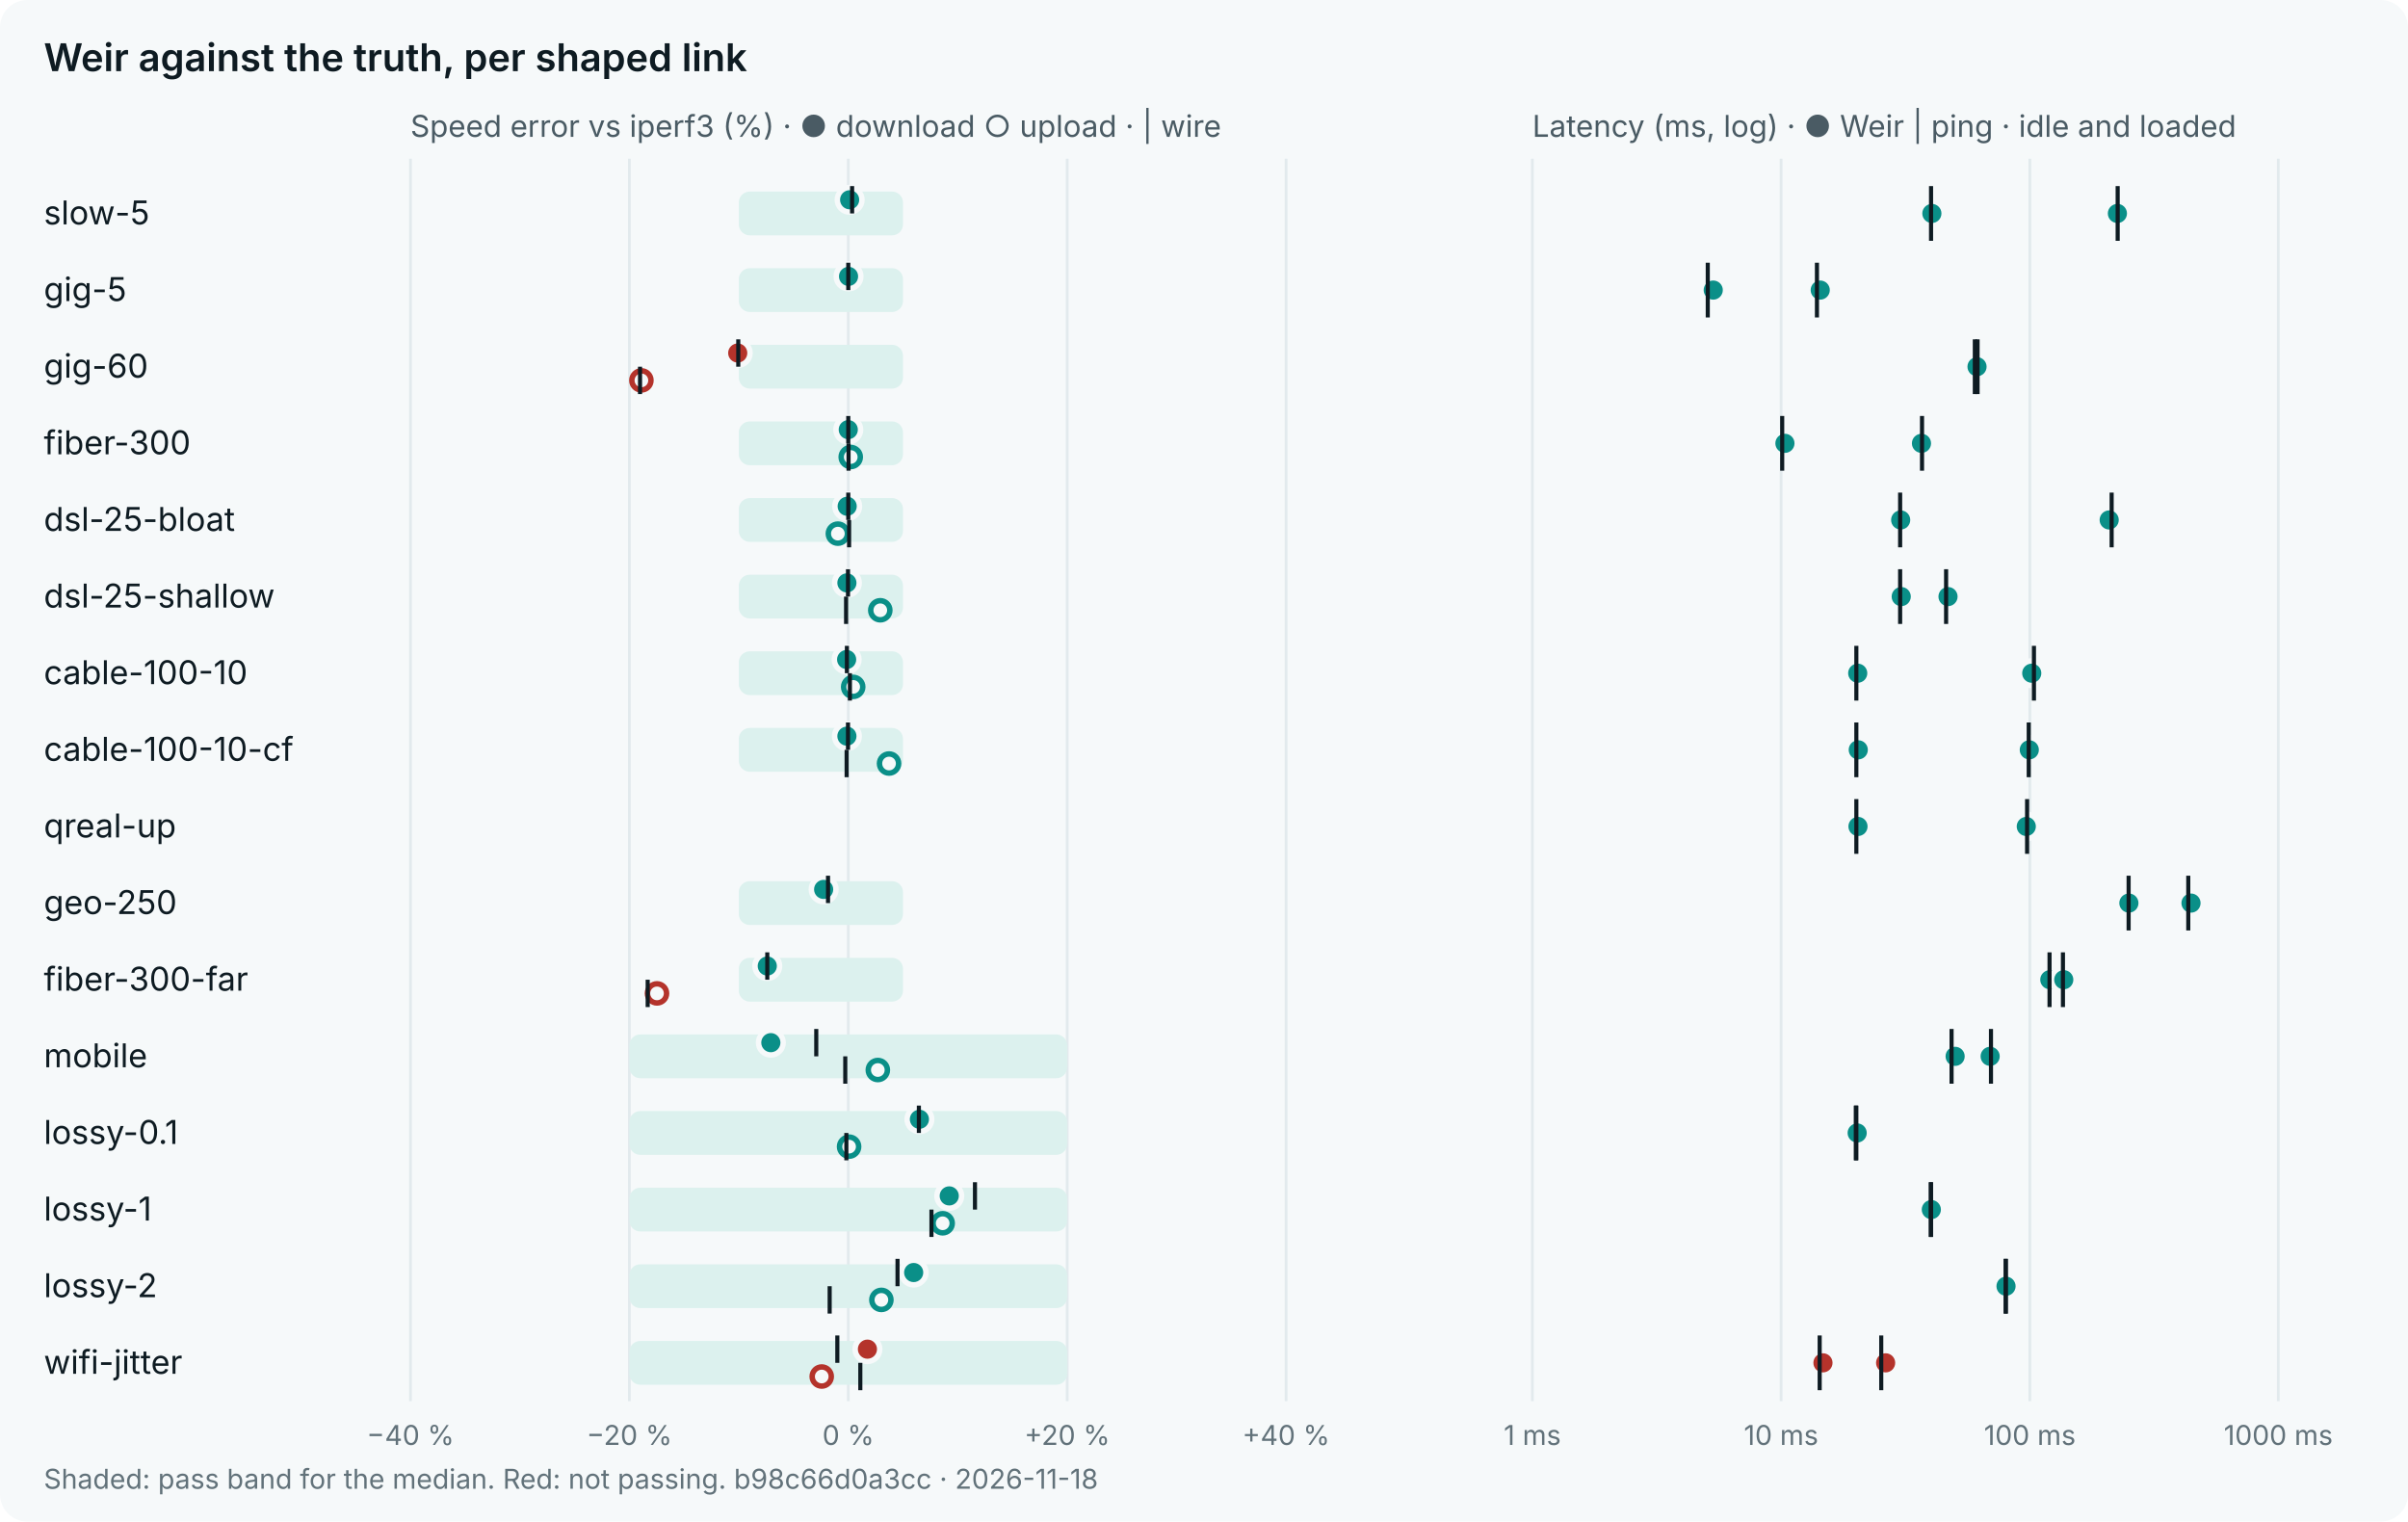
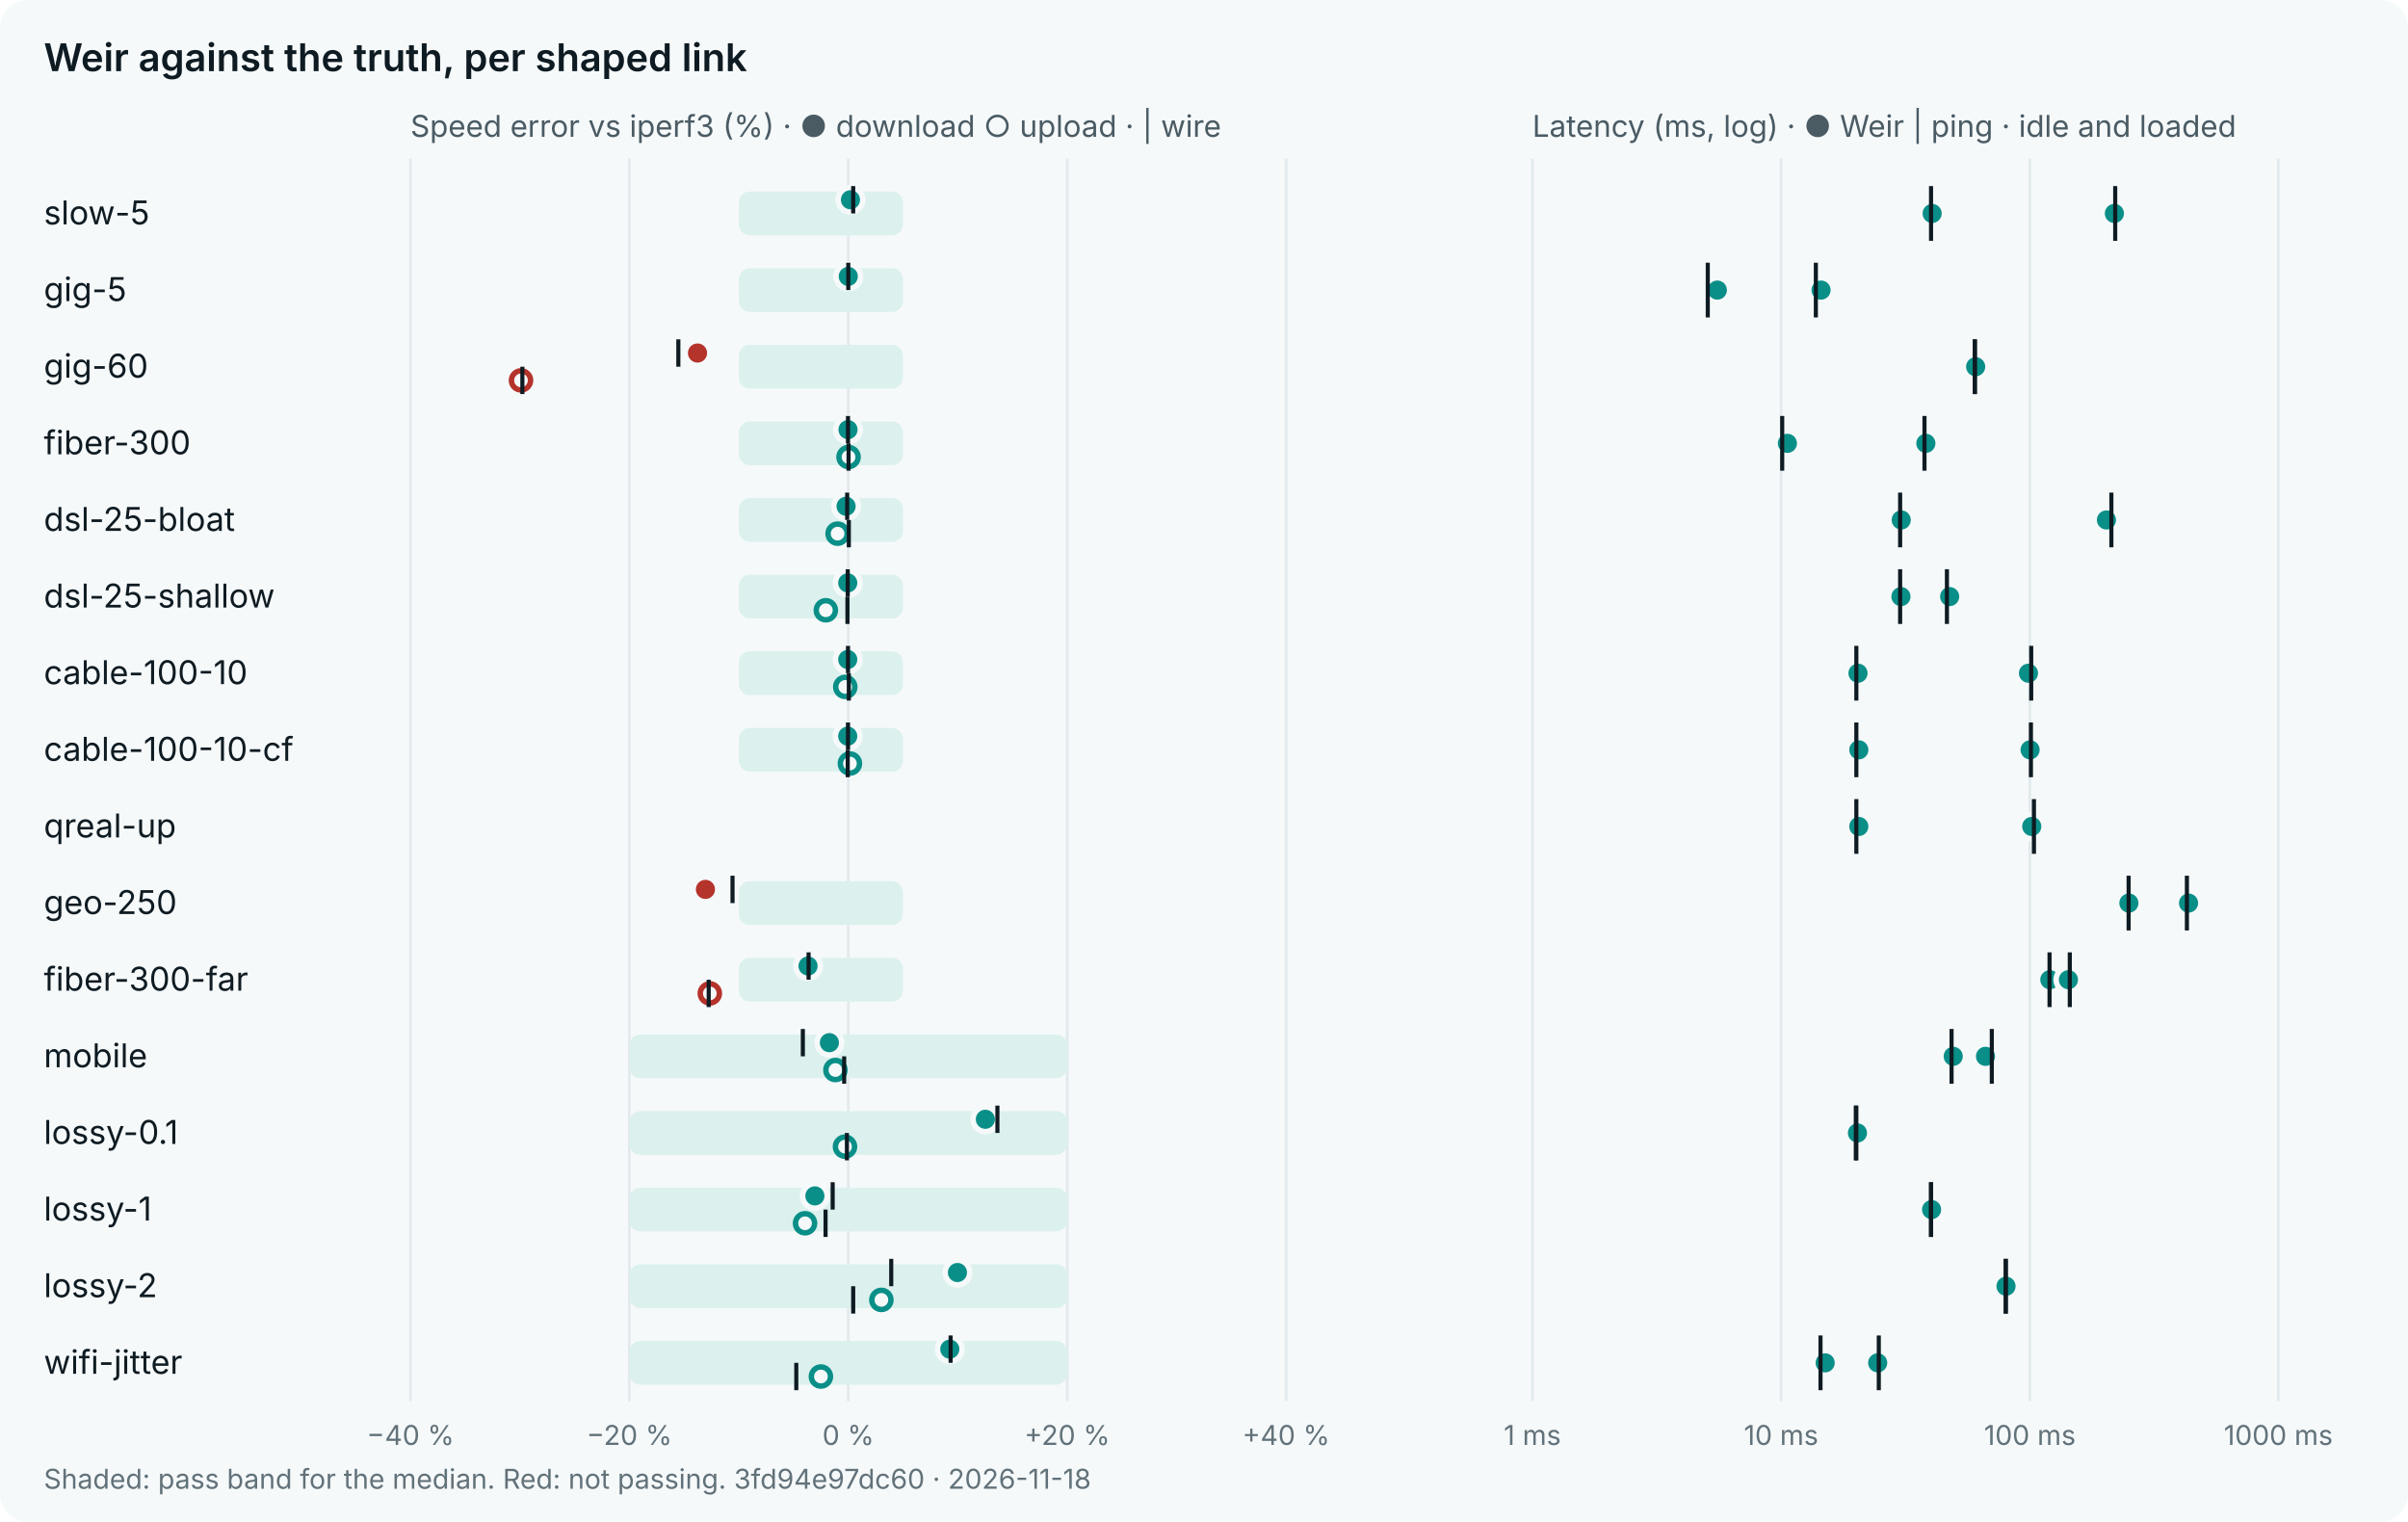
<svg xmlns="http://www.w3.org/2000/svg" width="880" height="556" viewBox="0 0 880 556" role="img" aria-label="Weir accuracy per shaped link, 16 links; ceiling for 1 Gbps is 956 Mbps">
  <style>text{font-family:-apple-system, BlinkMacSystemFont, "Segoe UI", system-ui, sans-serif;font-variant-numeric:tabular-nums;fill:#4a5b64;font-size:11px}.title{fill:#0e1b22;font-size:14px;font-weight:600}.axis-title{fill:#4a5b64;font-size:11px}.label{fill:#0e1b22;font-size:12px}.tick{fill:#62727a;font-size:10px}.note{fill:#62727a;font-size:10px}</style>
  <rect width="880" height="556" rx="10" fill="#f6f9fa" />
  <text x="16" y="26" class="title">Weir against the truth, per shaped link</text>
  <text x="150" y="50" class="axis-title">Speed error vs iperf3 (%) · ● download ○ upload · | wire</text>
  <text x="560" y="50" class="axis-title">Latency (ms, log) · ● Weir | ping · idle and loaded</text>
  <line x1="150" y1="58" x2="150" y2="512" stroke="#e2eaed" stroke-width="1" />
  <text x="150" y="528" class="tick" text-anchor="middle">−40 %</text>
  <line x1="230" y1="58" x2="230" y2="512" stroke="#e2eaed" stroke-width="1" />
  <text x="230" y="528" class="tick" text-anchor="middle">−20 %</text>
  <line x1="310" y1="58" x2="310" y2="512" stroke="#e2eaed" stroke-width="1" />
  <text x="310" y="528" class="tick" text-anchor="middle">0 %</text>
  <line x1="390" y1="58" x2="390" y2="512" stroke="#e2eaed" stroke-width="1" />
  <text x="390" y="528" class="tick" text-anchor="middle">+20 %</text>
  <line x1="470" y1="58" x2="470" y2="512" stroke="#e2eaed" stroke-width="1" />
  <text x="470" y="528" class="tick" text-anchor="middle">+40 %</text>
  <line x1="560" y1="58" x2="560" y2="512" stroke="#e2eaed" stroke-width="1" />
  <text x="560" y="528" class="tick" text-anchor="middle">1 ms</text>
  <line x1="650.9" y1="58" x2="650.9" y2="512" stroke="#e2eaed" stroke-width="1" />
  <text x="650.9" y="528" class="tick" text-anchor="middle">10 ms</text>
  <line x1="741.8" y1="58" x2="741.8" y2="512" stroke="#e2eaed" stroke-width="1" />
  <text x="741.8" y="528" class="tick" text-anchor="middle">100 ms</text>
  <line x1="832.6" y1="58" x2="832.6" y2="512" stroke="#e2eaed" stroke-width="1" />
  <text x="832.6" y="528" class="tick" text-anchor="middle">1000 ms</text>
  <text x="16" y="82" class="label">slow-5</text>
  <rect x="270" y="70" width="60" height="16" rx="4" fill="#dcf1ee" />
-   <circle cx="310.5" cy="73" r="4.5" fill="#0a8f88" stroke="#f6f9fa" stroke-width="2" />
-   <circle cx="706" cy="78" r="4.5" fill="#0a8f88" stroke="#f6f9fa" stroke-width="2" />
-   <circle cx="773.8" cy="78" r="4.5" fill="#0a8f88" stroke="#f6f9fa" stroke-width="2" />
-   <line x1="311.4" y1="68" x2="311.4" y2="78" stroke="#0e1b22" stroke-width="1.5" />
+   <circle cx="310.8" cy="73" r="4.5" fill="#0a8f88" stroke="#f6f9fa" stroke-width="2" />
+   <circle cx="706.1" cy="78" r="4.5" fill="#0a8f88" stroke="#f6f9fa" stroke-width="2" />
+   <circle cx="772.7" cy="78" r="4.5" fill="#0a8f88" stroke="#f6f9fa" stroke-width="2" />
+   <line x1="311.8" y1="68" x2="311.8" y2="78" stroke="#0e1b22" stroke-width="1.5" />
  <line x1="705.7" y1="68" x2="705.7" y2="88" stroke="#0e1b22" stroke-width="1.5" />
-   <line x1="773.9" y1="68" x2="773.9" y2="88" stroke="#0e1b22" stroke-width="1.5" />
+   <line x1="773" y1="68" x2="773" y2="88" stroke="#0e1b22" stroke-width="1.5" />
  <text x="16" y="110" class="label">gig-5</text>
  <rect x="270" y="98" width="60" height="16" rx="4" fill="#dcf1ee" />
-   <circle cx="310.1" cy="101" r="4.5" fill="#0a8f88" stroke="#f6f9fa" stroke-width="2" />
-   <circle cx="626.1" cy="106" r="4.5" fill="#0a8f88" stroke="#f6f9fa" stroke-width="2" />
-   <circle cx="665.2" cy="106" r="4.5" fill="#0a8f88" stroke="#f6f9fa" stroke-width="2" />
+   <circle cx="310" cy="101" r="4.5" fill="#0a8f88" stroke="#f6f9fa" stroke-width="2" />
+   <circle cx="627.6" cy="106" r="4.5" fill="#0a8f88" stroke="#f6f9fa" stroke-width="2" />
+   <circle cx="665.5" cy="106" r="4.5" fill="#0a8f88" stroke="#f6f9fa" stroke-width="2" />
  <line x1="310" y1="96" x2="310" y2="106" stroke="#0e1b22" stroke-width="1.5" />
  <line x1="624.1" y1="96" x2="624.1" y2="116" stroke="#0e1b22" stroke-width="1.5" />
-   <line x1="664" y1="96" x2="664" y2="116" stroke="#0e1b22" stroke-width="1.5" />
+   <line x1="663.6" y1="96" x2="663.6" y2="116" stroke="#0e1b22" stroke-width="1.5" />
  <text x="16" y="138" class="label">gig-60</text>
  <rect x="270" y="126" width="60" height="16" rx="4" fill="#dcf1ee" />
-   <circle cx="269.6" cy="129" r="4.5" fill="#b4332b" stroke="#f6f9fa" stroke-width="2" />
-   <circle cx="234.4" cy="139" r="3.5" fill="#f6f9fa" stroke="#b4332b" stroke-width="2" />
-   <circle cx="721.9" cy="134" r="4.5" fill="#0a8f88" stroke="#f6f9fa" stroke-width="2" />
-   <circle cx="722.5" cy="134" r="4.5" fill="#0a8f88" stroke="#f6f9fa" stroke-width="2" />
-   <line x1="269.8" y1="124" x2="269.8" y2="134" stroke="#0e1b22" stroke-width="1.5" />
-   <line x1="233.9" y1="134" x2="233.9" y2="144" stroke="#0e1b22" stroke-width="1.5" />
+   <circle cx="254.9" cy="129" r="4.5" fill="#b4332b" stroke="#f6f9fa" stroke-width="2" />
+   <circle cx="190.4" cy="139" r="3.5" fill="#f6f9fa" stroke="#b4332b" stroke-width="2" />
+   <circle cx="722" cy="134" r="4.5" fill="#0a8f88" stroke="#f6f9fa" stroke-width="2" />
+   <circle cx="722" cy="134" r="4.5" fill="#0a8f88" stroke="#f6f9fa" stroke-width="2" />
+   <line x1="247.9" y1="124" x2="247.9" y2="134" stroke="#0e1b22" stroke-width="1.5" />
+   <line x1="190.9" y1="134" x2="190.9" y2="144" stroke="#0e1b22" stroke-width="1.5" />
  <line x1="721.7" y1="124" x2="721.7" y2="144" stroke="#0e1b22" stroke-width="1.5" />
-   <line x1="722.7" y1="124" x2="722.7" y2="144" stroke="#0e1b22" stroke-width="1.5" />
+   <line x1="721.7" y1="124" x2="721.7" y2="144" stroke="#0e1b22" stroke-width="1.5" />
  <text x="16" y="166" class="label">fiber-300</text>
  <rect x="270" y="154" width="60" height="16" rx="4" fill="#dcf1ee" />
-   <circle cx="310" cy="157" r="4.5" fill="#0a8f88" stroke="#f6f9fa" stroke-width="2" />
-   <circle cx="310.9" cy="167" r="3.5" fill="#f6f9fa" stroke="#0a8f88" stroke-width="2" />
-   <circle cx="652.3" cy="162" r="4.5" fill="#0a8f88" stroke="#f6f9fa" stroke-width="2" />
-   <circle cx="702.2" cy="162" r="4.5" fill="#0a8f88" stroke="#f6f9fa" stroke-width="2" />
-   <line x1="310" y1="152" x2="310" y2="162" stroke="#0e1b22" stroke-width="1.5" />
+   <circle cx="309.9" cy="157" r="4.5" fill="#0a8f88" stroke="#f6f9fa" stroke-width="2" />
+   <circle cx="310.1" cy="167" r="3.5" fill="#f6f9fa" stroke="#0a8f88" stroke-width="2" />
+   <circle cx="653.2" cy="162" r="4.5" fill="#0a8f88" stroke="#f6f9fa" stroke-width="2" />
+   <circle cx="703.8" cy="162" r="4.5" fill="#0a8f88" stroke="#f6f9fa" stroke-width="2" />
+   <line x1="309.9" y1="152" x2="309.9" y2="162" stroke="#0e1b22" stroke-width="1.5" />
  <line x1="310.1" y1="162" x2="310.1" y2="172" stroke="#0e1b22" stroke-width="1.5" />
  <line x1="651.3" y1="152" x2="651.3" y2="172" stroke="#0e1b22" stroke-width="1.5" />
-   <line x1="702.4" y1="152" x2="702.4" y2="172" stroke="#0e1b22" stroke-width="1.5" />
+   <line x1="703.3" y1="152" x2="703.3" y2="172" stroke="#0e1b22" stroke-width="1.5" />
  <text x="16" y="194" class="label">dsl-25-bloat</text>
  <rect x="270" y="182" width="60" height="16" rx="4" fill="#dcf1ee" />
-   <circle cx="309.6" cy="185" r="4.5" fill="#0a8f88" stroke="#f6f9fa" stroke-width="2" />
-   <circle cx="306.2" cy="195" r="3.5" fill="#f6f9fa" stroke="#0a8f88" stroke-width="2" />
-   <circle cx="694.6" cy="190" r="4.5" fill="#0a8f88" stroke="#f6f9fa" stroke-width="2" />
-   <circle cx="770.8" cy="190" r="4.5" fill="#0a8f88" stroke="#f6f9fa" stroke-width="2" />
-   <line x1="310" y1="180" x2="310" y2="190" stroke="#0e1b22" stroke-width="1.5" />
-   <line x1="310.3" y1="190" x2="310.3" y2="200" stroke="#0e1b22" stroke-width="1.5" />
+   <circle cx="309.2" cy="185" r="4.5" fill="#0a8f88" stroke="#f6f9fa" stroke-width="2" />
+   <circle cx="306.1" cy="195" r="3.5" fill="#f6f9fa" stroke="#0a8f88" stroke-width="2" />
+   <circle cx="694.8" cy="190" r="4.5" fill="#0a8f88" stroke="#f6f9fa" stroke-width="2" />
+   <circle cx="769.8" cy="190" r="4.5" fill="#0a8f88" stroke="#f6f9fa" stroke-width="2" />
+   <line x1="309.6" y1="180" x2="309.6" y2="190" stroke="#0e1b22" stroke-width="1.5" />
+   <line x1="310.2" y1="190" x2="310.2" y2="200" stroke="#0e1b22" stroke-width="1.5" />
  <line x1="694.4" y1="180" x2="694.4" y2="200" stroke="#0e1b22" stroke-width="1.5" />
-   <line x1="771.7" y1="180" x2="771.7" y2="200" stroke="#0e1b22" stroke-width="1.5" />
+   <line x1="771.6" y1="180" x2="771.6" y2="200" stroke="#0e1b22" stroke-width="1.5" />
  <text x="16" y="222" class="label">dsl-25-shallow</text>
  <rect x="270" y="210" width="60" height="16" rx="4" fill="#dcf1ee" />
-   <circle cx="309.5" cy="213" r="4.5" fill="#0a8f88" stroke="#f6f9fa" stroke-width="2" />
-   <circle cx="321.7" cy="223" r="3.5" fill="#f6f9fa" stroke="#0a8f88" stroke-width="2" />
-   <circle cx="694.8" cy="218" r="4.5" fill="#0a8f88" stroke="#f6f9fa" stroke-width="2" />
-   <circle cx="711.9" cy="218" r="4.5" fill="#0a8f88" stroke="#f6f9fa" stroke-width="2" />
-   <line x1="309.9" y1="208" x2="309.9" y2="218" stroke="#0e1b22" stroke-width="1.5" />
-   <line x1="309.2" y1="218" x2="309.2" y2="228" stroke="#0e1b22" stroke-width="1.5" />
+   <circle cx="309.8" cy="213" r="4.5" fill="#0a8f88" stroke="#f6f9fa" stroke-width="2" />
+   <circle cx="301.8" cy="223" r="3.5" fill="#f6f9fa" stroke="#0a8f88" stroke-width="2" />
+   <circle cx="694.7" cy="218" r="4.5" fill="#0a8f88" stroke="#f6f9fa" stroke-width="2" />
+   <circle cx="712.5" cy="218" r="4.5" fill="#0a8f88" stroke="#f6f9fa" stroke-width="2" />
+   <line x1="309.8" y1="208" x2="309.8" y2="218" stroke="#0e1b22" stroke-width="1.5" />
+   <line x1="309.7" y1="218" x2="309.7" y2="228" stroke="#0e1b22" stroke-width="1.5" />
  <line x1="694.4" y1="208" x2="694.4" y2="228" stroke="#0e1b22" stroke-width="1.5" />
-   <line x1="711.2" y1="208" x2="711.2" y2="228" stroke="#0e1b22" stroke-width="1.5" />
+   <line x1="711.5" y1="208" x2="711.5" y2="228" stroke="#0e1b22" stroke-width="1.5" />
  <text x="16" y="250" class="label">cable-100-10</text>
  <rect x="270" y="238" width="60" height="16" rx="4" fill="#dcf1ee" />
-   <circle cx="309.4" cy="241" r="4.5" fill="#0a8f88" stroke="#f6f9fa" stroke-width="2" />
-   <circle cx="311.8" cy="251" r="3.5" fill="#f6f9fa" stroke="#0a8f88" stroke-width="2" />
-   <circle cx="678.9" cy="246" r="4.5" fill="#0a8f88" stroke="#f6f9fa" stroke-width="2" />
-   <circle cx="742.5" cy="246" r="4.5" fill="#0a8f88" stroke="#f6f9fa" stroke-width="2" />
-   <line x1="309.5" y1="236" x2="309.5" y2="246" stroke="#0e1b22" stroke-width="1.5" />
-   <line x1="310.6" y1="246" x2="310.6" y2="256" stroke="#0e1b22" stroke-width="1.5" />
+   <circle cx="309.8" cy="241" r="4.5" fill="#0a8f88" stroke="#f6f9fa" stroke-width="2" />
+   <circle cx="308.9" cy="251" r="3.5" fill="#f6f9fa" stroke="#0a8f88" stroke-width="2" />
+   <circle cx="679" cy="246" r="4.5" fill="#0a8f88" stroke="#f6f9fa" stroke-width="2" />
+   <circle cx="741.3" cy="246" r="4.5" fill="#0a8f88" stroke="#f6f9fa" stroke-width="2" />
+   <line x1="309.9" y1="236" x2="309.9" y2="246" stroke="#0e1b22" stroke-width="1.5" />
+   <line x1="310.2" y1="246" x2="310.2" y2="256" stroke="#0e1b22" stroke-width="1.5" />
  <line x1="678.4" y1="236" x2="678.4" y2="256" stroke="#0e1b22" stroke-width="1.5" />
-   <line x1="743.3" y1="236" x2="743.3" y2="256" stroke="#0e1b22" stroke-width="1.5" />
+   <line x1="742.3" y1="236" x2="742.3" y2="256" stroke="#0e1b22" stroke-width="1.5" />
  <text x="16" y="278" class="label">cable-100-10-cf</text>
  <rect x="270" y="266" width="60" height="16" rx="4" fill="#dcf1ee" />
-   <circle cx="309.5" cy="269" r="4.5" fill="#0a8f88" stroke="#f6f9fa" stroke-width="2" />
-   <circle cx="324.9" cy="279" r="3.5" fill="#f6f9fa" stroke="#0a8f88" stroke-width="2" />
-   <circle cx="679.1" cy="274" r="4.5" fill="#0a8f88" stroke="#f6f9fa" stroke-width="2" />
-   <circle cx="741.6" cy="274" r="4.5" fill="#0a8f88" stroke="#f6f9fa" stroke-width="2" />
+   <circle cx="309.8" cy="269" r="4.5" fill="#0a8f88" stroke="#f6f9fa" stroke-width="2" />
+   <circle cx="310.6" cy="279" r="3.5" fill="#f6f9fa" stroke="#0a8f88" stroke-width="2" />
+   <circle cx="679.3" cy="274" r="4.5" fill="#0a8f88" stroke="#f6f9fa" stroke-width="2" />
+   <circle cx="741.9" cy="274" r="4.5" fill="#0a8f88" stroke="#f6f9fa" stroke-width="2" />
  <line x1="309.9" y1="264" x2="309.9" y2="274" stroke="#0e1b22" stroke-width="1.5" />
-   <line x1="309.4" y1="274" x2="309.4" y2="284" stroke="#0e1b22" stroke-width="1.5" />
+   <line x1="309.8" y1="274" x2="309.8" y2="284" stroke="#0e1b22" stroke-width="1.5" />
  <line x1="678.4" y1="264" x2="678.4" y2="284" stroke="#0e1b22" stroke-width="1.5" />
-   <line x1="741.4" y1="264" x2="741.4" y2="284" stroke="#0e1b22" stroke-width="1.5" />
+   <line x1="742.2" y1="264" x2="742.2" y2="284" stroke="#0e1b22" stroke-width="1.5" />
  <text x="16" y="306" class="label">qreal-up</text>
-   <circle cx="679" cy="302" r="4.5" fill="#0a8f88" stroke="#f6f9fa" stroke-width="2" />
-   <circle cx="740.5" cy="302" r="4.5" fill="#0a8f88" stroke="#f6f9fa" stroke-width="2" />
+   <circle cx="679.3" cy="302" r="4.5" fill="#0a8f88" stroke="#f6f9fa" stroke-width="2" />
+   <circle cx="742.5" cy="302" r="4.5" fill="#0a8f88" stroke="#f6f9fa" stroke-width="2" />
  <line x1="678.4" y1="292" x2="678.4" y2="312" stroke="#0e1b22" stroke-width="1.5" />
-   <line x1="740.8" y1="292" x2="740.8" y2="312" stroke="#0e1b22" stroke-width="1.5" />
+   <line x1="743.3" y1="292" x2="743.3" y2="312" stroke="#0e1b22" stroke-width="1.5" />
  <text x="16" y="334" class="label">geo-250</text>
  <rect x="270" y="322" width="60" height="16" rx="4" fill="#dcf1ee" />
-   <circle cx="301" cy="325" r="4.5" fill="#0a8f88" stroke="#f6f9fa" stroke-width="2" />
+   <circle cx="257.8" cy="325" r="4.5" fill="#b4332b" stroke="#f6f9fa" stroke-width="2" />
  <circle cx="778" cy="330" r="4.5" fill="#0a8f88" stroke="#f6f9fa" stroke-width="2" />
-   <circle cx="800.7" cy="330" r="4.5" fill="#0a8f88" stroke="#f6f9fa" stroke-width="2" />
-   <line x1="302.6" y1="320" x2="302.6" y2="330" stroke="#0e1b22" stroke-width="1.5" />
+   <circle cx="799.8" cy="330" r="4.5" fill="#0a8f88" stroke="#f6f9fa" stroke-width="2" />
+   <line x1="267.7" y1="320" x2="267.7" y2="330" stroke="#0e1b22" stroke-width="1.5" />
  <line x1="777.9" y1="320" x2="777.9" y2="340" stroke="#0e1b22" stroke-width="1.5" />
-   <line x1="799.7" y1="320" x2="799.7" y2="340" stroke="#0e1b22" stroke-width="1.5" />
+   <line x1="799.2" y1="320" x2="799.2" y2="340" stroke="#0e1b22" stroke-width="1.5" />
  <text x="16" y="362" class="label">fiber-300-far</text>
  <rect x="270" y="350" width="60" height="16" rx="4" fill="#dcf1ee" />
-   <circle cx="280.4" cy="353" r="4.5" fill="#0a8f88" stroke="#f6f9fa" stroke-width="2" />
-   <circle cx="240.1" cy="363" r="3.5" fill="#f6f9fa" stroke="#b4332b" stroke-width="2" />
+   <circle cx="295.3" cy="353" r="4.5" fill="#0a8f88" stroke="#f6f9fa" stroke-width="2" />
+   <circle cx="259.4" cy="363" r="3.5" fill="#f6f9fa" stroke="#b4332b" stroke-width="2" />
  <circle cx="749.1" cy="358" r="4.5" fill="#0a8f88" stroke="#f6f9fa" stroke-width="2" />
-   <circle cx="754.2" cy="358" r="4.5" fill="#0a8f88" stroke="#f6f9fa" stroke-width="2" />
-   <line x1="280.4" y1="348" x2="280.4" y2="358" stroke="#0e1b22" stroke-width="1.5" />
-   <line x1="236.7" y1="358" x2="236.7" y2="368" stroke="#0e1b22" stroke-width="1.5" />
+   <circle cx="755.9" cy="358" r="4.5" fill="#0a8f88" stroke="#f6f9fa" stroke-width="2" />
+   <line x1="295.5" y1="348" x2="295.5" y2="358" stroke="#0e1b22" stroke-width="1.5" />
+   <line x1="259" y1="358" x2="259" y2="368" stroke="#0e1b22" stroke-width="1.5" />
  <line x1="749" y1="348" x2="749" y2="368" stroke="#0e1b22" stroke-width="1.5" />
-   <line x1="753.9" y1="348" x2="753.9" y2="368" stroke="#0e1b22" stroke-width="1.5" />
+   <line x1="756.4" y1="348" x2="756.4" y2="368" stroke="#0e1b22" stroke-width="1.5" />
  <text x="16" y="390" class="label">mobile</text>
  <rect x="230" y="378" width="160" height="16" rx="4" fill="#dcf1ee" />
-   <circle cx="281.7" cy="381" r="4.5" fill="#0a8f88" stroke="#f6f9fa" stroke-width="2" />
-   <circle cx="320.8" cy="391" r="3.5" fill="#f6f9fa" stroke="#0a8f88" stroke-width="2" />
-   <circle cx="714.5" cy="386" r="4.5" fill="#0a8f88" stroke="#f6f9fa" stroke-width="2" />
-   <circle cx="727.3" cy="386" r="4.5" fill="#0a8f88" stroke="#f6f9fa" stroke-width="2" />
-   <line x1="298.3" y1="376" x2="298.3" y2="386" stroke="#0e1b22" stroke-width="1.5" />
-   <line x1="308.9" y1="386" x2="308.9" y2="396" stroke="#0e1b22" stroke-width="1.5" />
+   <circle cx="303.1" cy="381" r="4.5" fill="#0a8f88" stroke="#f6f9fa" stroke-width="2" />
+   <circle cx="305.3" cy="391" r="3.5" fill="#f6f9fa" stroke="#0a8f88" stroke-width="2" />
+   <circle cx="713.8" cy="386" r="4.5" fill="#0a8f88" stroke="#f6f9fa" stroke-width="2" />
+   <circle cx="725.6" cy="386" r="4.5" fill="#0a8f88" stroke="#f6f9fa" stroke-width="2" />
+   <line x1="293.4" y1="376" x2="293.4" y2="386" stroke="#0e1b22" stroke-width="1.5" />
+   <line x1="308.5" y1="386" x2="308.5" y2="396" stroke="#0e1b22" stroke-width="1.5" />
  <line x1="713.2" y1="376" x2="713.2" y2="396" stroke="#0e1b22" stroke-width="1.5" />
-   <line x1="727.6" y1="376" x2="727.6" y2="396" stroke="#0e1b22" stroke-width="1.5" />
+   <line x1="727.9" y1="376" x2="727.9" y2="396" stroke="#0e1b22" stroke-width="1.5" />
  <text x="16" y="418" class="label">lossy-0.1</text>
  <rect x="230" y="406" width="160" height="16" rx="4" fill="#dcf1ee" />
-   <circle cx="336" cy="409" r="4.5" fill="#0a8f88" stroke="#f6f9fa" stroke-width="2" />
-   <circle cx="310.3" cy="419" r="3.5" fill="#f6f9fa" stroke="#0a8f88" stroke-width="2" />
-   <circle cx="679" cy="414" r="4.5" fill="#0a8f88" stroke="#f6f9fa" stroke-width="2" />
-   <circle cx="678.7" cy="414" r="4.5" fill="#0a8f88" stroke="#f6f9fa" stroke-width="2" />
-   <line x1="335.8" y1="404" x2="335.8" y2="414" stroke="#0e1b22" stroke-width="1.5" />
-   <line x1="309.3" y1="414" x2="309.3" y2="424" stroke="#0e1b22" stroke-width="1.5" />
+   <circle cx="360.1" cy="409" r="4.5" fill="#0a8f88" stroke="#f6f9fa" stroke-width="2" />
+   <circle cx="308.8" cy="419" r="3.5" fill="#f6f9fa" stroke="#0a8f88" stroke-width="2" />
+   <circle cx="679.2" cy="414" r="4.5" fill="#0a8f88" stroke="#f6f9fa" stroke-width="2" />
+   <circle cx="678.8" cy="414" r="4.5" fill="#0a8f88" stroke="#f6f9fa" stroke-width="2" />
+   <line x1="364.5" y1="404" x2="364.5" y2="414" stroke="#0e1b22" stroke-width="1.5" />
+   <line x1="309.5" y1="414" x2="309.5" y2="424" stroke="#0e1b22" stroke-width="1.5" />
  <line x1="678.4" y1="404" x2="678.4" y2="424" stroke="#0e1b22" stroke-width="1.5" />
  <line x1="678.2" y1="404" x2="678.2" y2="424" stroke="#0e1b22" stroke-width="1.5" />
  <text x="16" y="446" class="label">lossy-1</text>
  <rect x="230" y="434" width="160" height="16" rx="4" fill="#dcf1ee" />
-   <circle cx="346.9" cy="437" r="4.5" fill="#0a8f88" stroke="#f6f9fa" stroke-width="2" />
-   <circle cx="344.5" cy="447" r="3.5" fill="#f6f9fa" stroke="#0a8f88" stroke-width="2" />
-   <circle cx="706" cy="442" r="4.5" fill="#0a8f88" stroke="#f6f9fa" stroke-width="2" />
-   <circle cx="705.8" cy="442" r="4.5" fill="#0a8f88" stroke="#f6f9fa" stroke-width="2" />
-   <line x1="356.3" y1="432" x2="356.3" y2="442" stroke="#0e1b22" stroke-width="1.5" />
-   <line x1="340.4" y1="442" x2="340.4" y2="452" stroke="#0e1b22" stroke-width="1.5" />
+   <circle cx="297.8" cy="437" r="4.5" fill="#0a8f88" stroke="#f6f9fa" stroke-width="2" />
+   <circle cx="294.2" cy="447" r="3.5" fill="#f6f9fa" stroke="#0a8f88" stroke-width="2" />
+   <circle cx="706.3" cy="442" r="4.5" fill="#0a8f88" stroke="#f6f9fa" stroke-width="2" />
+   <circle cx="705.9" cy="442" r="4.5" fill="#0a8f88" stroke="#f6f9fa" stroke-width="2" />
+   <line x1="304.3" y1="432" x2="304.3" y2="442" stroke="#0e1b22" stroke-width="1.5" />
+   <line x1="301.7" y1="442" x2="301.7" y2="452" stroke="#0e1b22" stroke-width="1.5" />
  <line x1="705.7" y1="432" x2="705.7" y2="452" stroke="#0e1b22" stroke-width="1.5" />
-   <line x1="705.6" y1="432" x2="705.6" y2="452" stroke="#0e1b22" stroke-width="1.5" />
+   <line x1="705.7" y1="432" x2="705.7" y2="452" stroke="#0e1b22" stroke-width="1.5" />
  <text x="16" y="474" class="label">lossy-2</text>
  <rect x="230" y="462" width="160" height="16" rx="4" fill="#dcf1ee" />
-   <circle cx="333.9" cy="465" r="4.5" fill="#0a8f88" stroke="#f6f9fa" stroke-width="2" />
+   <circle cx="349.9" cy="465" r="4.5" fill="#0a8f88" stroke="#f6f9fa" stroke-width="2" />
  <circle cx="322.1" cy="475" r="3.5" fill="#f6f9fa" stroke="#0a8f88" stroke-width="2" />
  <circle cx="733.2" cy="470" r="4.5" fill="#0a8f88" stroke="#f6f9fa" stroke-width="2" />
  <circle cx="733.1" cy="470" r="4.5" fill="#0a8f88" stroke="#f6f9fa" stroke-width="2" />
-   <line x1="328" y1="460" x2="328" y2="470" stroke="#0e1b22" stroke-width="1.5" />
-   <line x1="303.2" y1="470" x2="303.2" y2="480" stroke="#0e1b22" stroke-width="1.5" />
+   <line x1="325.7" y1="460" x2="325.7" y2="470" stroke="#0e1b22" stroke-width="1.5" />
+   <line x1="311.8" y1="470" x2="311.8" y2="480" stroke="#0e1b22" stroke-width="1.5" />
  <line x1="733" y1="460" x2="733" y2="480" stroke="#0e1b22" stroke-width="1.5" />
  <line x1="733" y1="460" x2="733" y2="480" stroke="#0e1b22" stroke-width="1.5" />
  <text x="16" y="502" class="label">wifi-jitter</text>
  <rect x="230" y="490" width="160" height="16" rx="4" fill="#dcf1ee" />
-   <circle cx="317" cy="493" r="4.5" fill="#b4332b" stroke="#f6f9fa" stroke-width="2" />
-   <circle cx="300.3" cy="503" r="3.5" fill="#f6f9fa" stroke="#b4332b" stroke-width="2" />
-   <circle cx="666.2" cy="498" r="4.5" fill="#b4332b" stroke="#f6f9fa" stroke-width="2" />
-   <circle cx="689.1" cy="498" r="4.5" fill="#b4332b" stroke="#f6f9fa" stroke-width="2" />
-   <line x1="306" y1="488" x2="306" y2="498" stroke="#0e1b22" stroke-width="1.5" />
-   <line x1="314.4" y1="498" x2="314.4" y2="508" stroke="#0e1b22" stroke-width="1.5" />
-   <line x1="665" y1="488" x2="665" y2="508" stroke="#0e1b22" stroke-width="1.5" />
-   <line x1="687.5" y1="488" x2="687.5" y2="508" stroke="#0e1b22" stroke-width="1.5" />
-   <text x="16" y="544" class="note">Shaded: pass band for the median. Red: not passing. b98c66d0a3cc · 2026-11-18</text>
+   <circle cx="347.1" cy="493" r="4.5" fill="#0a8f88" stroke="#f6f9fa" stroke-width="2" />
+   <circle cx="300" cy="503" r="3.5" fill="#f6f9fa" stroke="#0a8f88" stroke-width="2" />
+   <circle cx="667" cy="498" r="4.5" fill="#0a8f88" stroke="#f6f9fa" stroke-width="2" />
+   <circle cx="686.2" cy="498" r="4.5" fill="#0a8f88" stroke="#f6f9fa" stroke-width="2" />
+   <line x1="347.4" y1="488" x2="347.4" y2="498" stroke="#0e1b22" stroke-width="1.5" />
+   <line x1="291" y1="498" x2="291" y2="508" stroke="#0e1b22" stroke-width="1.5" />
+   <line x1="665.3" y1="488" x2="665.3" y2="508" stroke="#0e1b22" stroke-width="1.5" />
+   <line x1="686.6" y1="488" x2="686.6" y2="508" stroke="#0e1b22" stroke-width="1.5" />
+   <text x="16" y="544" class="note">Shaded: pass band for the median. Red: not passing. 3fd94e97dc60 · 2026-11-18</text>
</svg>
